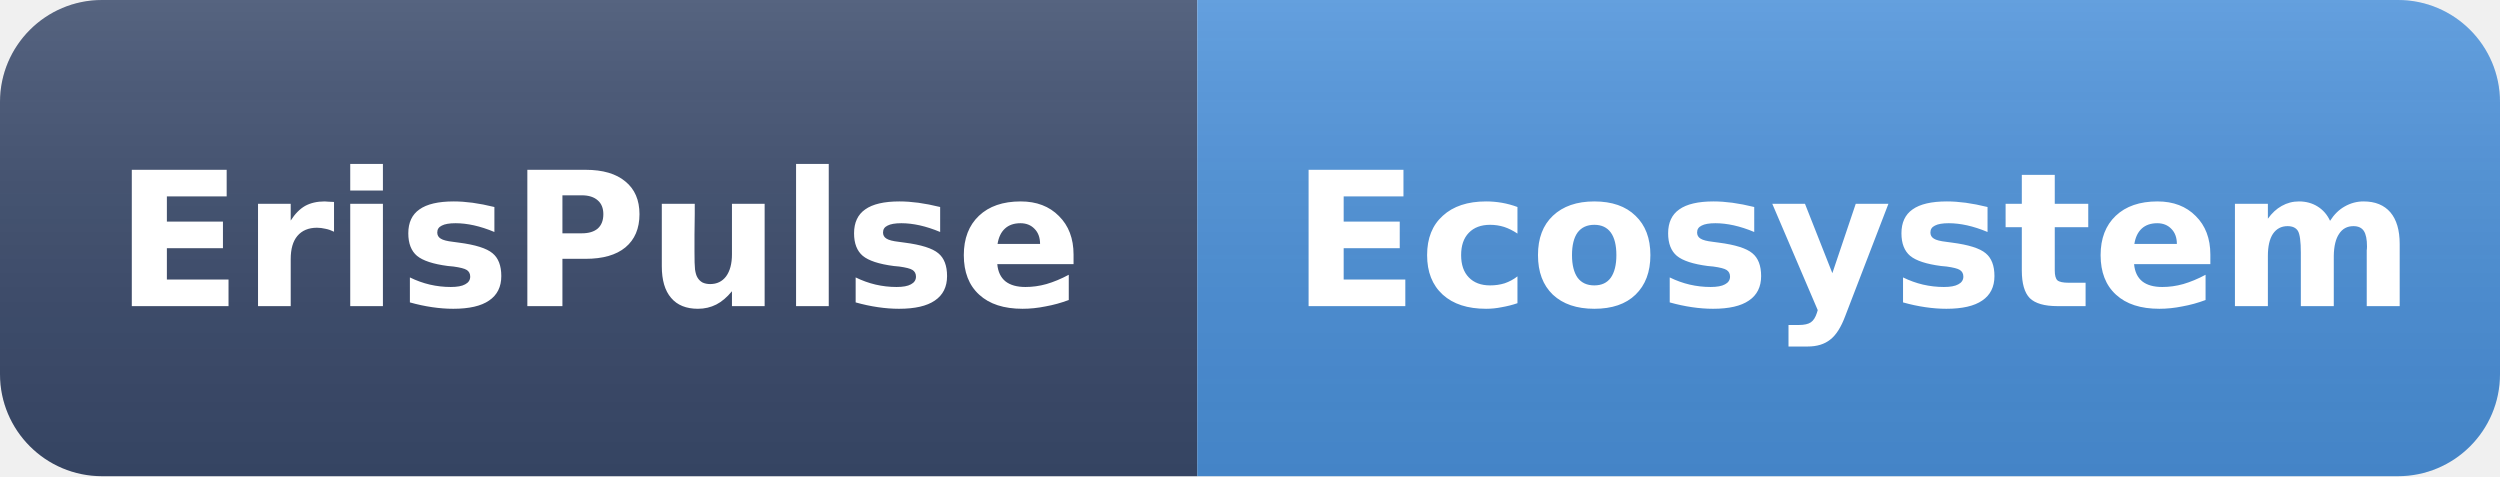
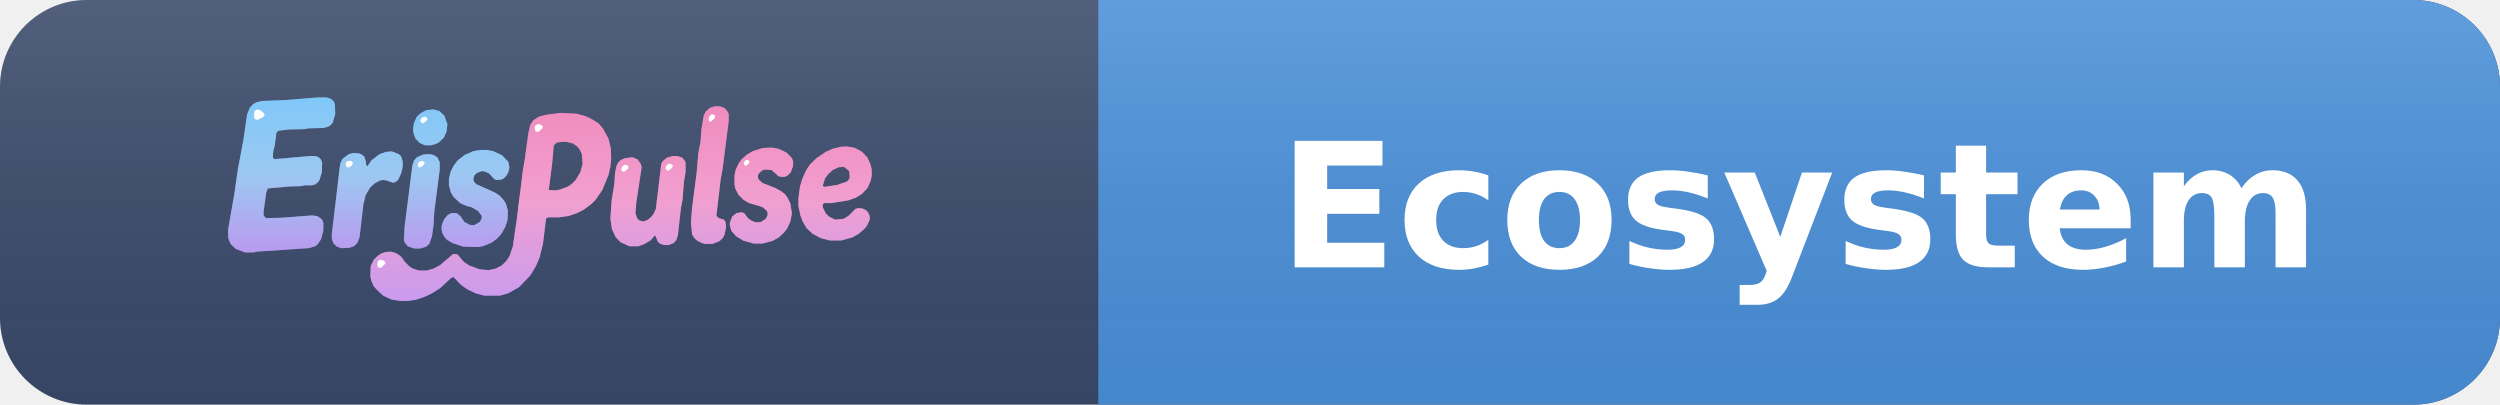
- <svg xmlns="http://www.w3.org/2000/svg" width="147" height="28" viewBox="0 0 147 28" role="img" aria-label="ErisPulse: Ecosystem">
-   <linearGradient id="g" x2="0" y2="1">
-     <stop offset="0" stop-color="#ffffff" stop-opacity=".14" />
-     <stop offset="1" stop-color="#000000" stop-opacity=".08" />
+ <svg xmlns="http://www.w3.org/2000/svg" width="173" height="28" viewBox="0 0 173 28" role="img" aria-label="ErisPulse Ecosystem">
+   <linearGradient id="sheen" x2="0" y2="1">
+     <stop offset="0" stop-color="#ffffff" stop-opacity=".12" />
+     <stop offset="1" stop-color="#000000" stop-opacity=".06" />
  </linearGradient>
-   <clipPath id="c">
-     <rect width="147" height="28" rx="6" fill="#fff" />
+   <clipPath id="clip">
+     <rect width="173" height="28" rx="6" />
  </clipPath>
-   <g clip-path="url(#c)">
-     <rect width="70.4" height="28" fill="#3A4A6B" />
-     <rect x="70.4" width="77.1" height="28" fill="#4A90D9" />
-     <rect width="147" height="28" fill="url(#g)" />
+   <g clip-path="url(#clip)">
+     <rect width="173" height="28" fill="#3A4A6B" />
+     <rect x="76" width="97" height="28" fill="#4A90D9" />
+     <rect width="173" height="28" fill="url(#sheen)" />
  </g>
-   <g fill="#fff" text-anchor="middle" font-family="Verdana,Geneva,DejaVu Sans,sans-serif" font-size="11" font-weight="700">
-     <text x="35.2" y="18">ErisPulse</text>
-     <text x="108.95" y="18">Ecosystem</text>
+   <svg x="15" y="6" width="46" height="16" viewBox="190 740 1720 600">
+     <defs>
+       <linearGradient id="eris-blue" gradientUnits="userSpaceOnUse" x1="0" y1="770" x2="0" y2="1165">
+         <stop offset="0" stop-color="#80C8F8" />
+         <stop offset=".50" stop-color="#9CC8F2" />
+         <stop offset="1" stop-color="#B99BEF" />
+       </linearGradient>
+       <linearGradient id="pulse-pink" gradientUnits="userSpaceOnUse" x1="0" y1="790" x2="0" y2="1300">
+         <stop offset="0" stop-color="#F08CBD" />
+         <stop offset=".48" stop-color="#F19FD0" />
+         <stop offset="1" stop-color="#C99BEF" />
+       </linearGradient>
+       <pattern id="speckles" width="12" height="12" patternUnits="userSpaceOnUse">
+         <circle cx="2" cy="3" r=".55" fill="#7569A7" opacity=".10" />
+         <circle cx="8" cy="9" r=".45" fill="#7569A7" opacity=".07" />
+       </pattern>
+       <style>
+       .letter {
+         transform-box: fill-box;
+         transform-origin: center;
+       }
+       .texture {
+         pointer-events: none;
+         opacity: .45;
+       }
+       .highlight {
+         fill: #fff;
+         pointer-events: none;
+       }
+     </style>
+     </defs>
+     <g id="letter-E" class="letter" data-letter="E">
+       <path id="shape-E" fill="url(#eris-blue)" fill-rule="evenodd" d="         M 483.00 771.00         L 473.00 768.00         L 449.00 768.00         L 361.00 775.00         L 305.00 777.00         L 289.00 781.00         L 281.00 786.00         L 273.00 795.00         L 266.00 813.00         L 257.00 876.00         L 242.00 956.00         L 233.00 1019.00         L 217.00 1110.00         L 217.00 1131.00         L 220.00 1141.00         L 225.00 1150.00         L 237.00 1161.00         L 261.00 1170.00         L 284.00 1170.00         L 291.00 1168.00         L 425.00 1159.00         L 443.00 1154.00         L 450.00 1148.00         L 458.00 1136.00         L 464.00 1114.00         L 464.00 1093.00         L 460.00 1084.00         L 449.00 1076.00         L 435.00 1074.00         L 356.00 1080.00         L 315.00 1081.00         L 309.00 1074.00         L 309.00 1064.00         L 316.00 1014.00         L 320.00 1004.00         L 374.00 999.00         L 406.00 998.00         L 415.00 996.00         L 433.00 996.00         L 442.00 994.00         L 450.00 988.00         L 454.00 982.00         L 460.00 963.00         L 461.00 938.00         L 458.00 929.00         L 452.00 923.00         L 443.00 920.00         L 429.00 920.00         L 337.00 928.00         L 333.00 924.00         L 334.00 908.00         L 338.00 892.00         L 342.00 861.00         L 344.00 857.00         L 349.00 854.00         L 376.00 851.00         L 416.00 850.00         L 425.00 848.00         L 466.00 847.00         L 480.00 842.00         L 488.00 834.00         L 495.00 811.00         L 494.00 785.00         L 491.00 778.00         Z       " />
+       <use href="#shape-E" class="texture" fill="url(#speckles)" />
+       <path class="highlight" d="         M 286.00 802.00         L 293.00 799.00         L 300.00 801.00         L 308.00 807.00         L 312.00 813.00         L 309.00 818.00         L 303.00 821.00         L 296.00 825.00         L 289.00 826.00         L 285.00 821.00         L 284.00 813.00         Z       " />
+     </g>
+     <g id="letter-r" class="letter" data-letter="r">
+       <path id="shape-r" fill="url(#eris-blue)" fill-rule="evenodd" d="         M 660.00 915.00         L 642.00 908.00         L 627.00 909.00         L 610.00 915.00         L 589.00 931.00         L 578.00 947.00         L 575.00 942.00         L 574.00 932.00         L 570.00 921.00         L 562.00 915.00         L 556.00 913.00         L 543.00 912.00         L 530.00 915.00         L 514.00 927.00         L 509.00 937.00         L 507.00 946.00         L 486.00 1123.00         L 486.00 1133.00         L 490.00 1146.00         L 499.00 1155.00         L 511.00 1159.00         L 532.00 1158.00         L 543.00 1154.00         L 552.00 1146.00         L 558.00 1131.00         L 568.00 1045.00         L 574.00 1021.00         L 586.00 1001.00         L 597.00 991.00         L 610.00 984.00         L 618.00 982.00         L 627.00 983.00         L 644.00 989.00         L 650.00 988.00         L 658.00 982.00         L 666.00 965.00         L 670.00 948.00         L 670.00 934.00         L 666.00 921.00         Z       " />
+       <use href="#shape-r" class="texture" fill="url(#speckles)" />
+       <path class="highlight" d="         M 524.00 935.00         L 530.00 932.00         L 537.00 933.00         L 541.00 937.00         L 539.00 943.00         L 533.00 948.00         L 527.00 950.00         L 523.00 946.00         L 522.00 940.00         Z       " />
+     </g>
+     <g id="letter-i-dot" class="letter" data-letter="i-dot">
+       <path id="shape-i-dot" fill="url(#eris-blue)" d="         M 765.00 803.00         L 750.00 799.00         L 731.00 801.00         L 716.00 809.00         L 706.00 819.00         L 699.00 835.00         L 697.00 851.00         L 698.00 860.00         L 703.00 874.00         L 714.00 886.00         L 728.00 892.00         L 745.00 892.00         L 762.00 886.00         L 777.00 872.00         L 784.00 856.00         L 786.00 837.00         L 778.00 815.00         Z       " />
+       <use href="#shape-i-dot" class="texture" fill="url(#speckles)" />
+       <path class="highlight" d="         M 717.00 824.00         L 722.00 819.00         L 728.00 818.00         L 734.00 821.00         L 734.00 826.00         L 729.00 831.00         L 723.00 835.00         L 718.00 833.00         L 716.00 829.00         Z       " />
+     </g>
+     <g id="letter-i" class="letter" data-letter="i">
+       <path id="shape-i" fill="url(#eris-blue)" fill-rule="evenodd" d="         M 741.00 915.00         L 723.00 916.00         L 707.00 923.00         L 699.00 932.00         L 695.00 945.00         L 675.00 1103.00         L 673.00 1138.00         L 675.00 1144.00         L 683.00 1154.00         L 700.00 1160.00         L 715.00 1160.00         L 731.00 1155.00         L 739.00 1148.00         L 746.00 1128.00         L 750.00 1099.00         L 752.00 1064.00         L 766.00 956.00         L 766.00 936.00         L 760.00 923.00         L 749.00 917.00         Z       " />
+       <use href="#shape-i" class="texture" fill="url(#speckles)" />
+       <path class="highlight" d="         M 711.00 937.00         L 716.00 933.00         L 722.00 933.00         L 727.00 936.00         L 726.00 941.00         L 720.00 947.00         L 714.00 950.00         L 710.00 947.00         L 709.00 942.00         Z       " />
+     </g>
+     <g id="letter-s" class="letter" data-letter="s">
+       <path id="shape-s" fill="url(#eris-blue)" fill-rule="evenodd" d="         M 904.00 907.00         L 886.00 904.00         L 872.00 904.00         L 854.00 907.00         L 831.00 917.00         L 813.00 931.00         L 803.00 944.00         L 795.00 959.00         L 790.00 979.00         L 790.00 996.00         L 795.00 1014.00         L 802.00 1026.00         L 819.00 1042.00         L 837.00 1050.00         L 847.00 1052.00         L 865.00 1062.00         L 875.00 1075.00         L 875.00 1082.00         L 870.00 1091.00         L 856.00 1099.00         L 845.00 1099.00         L 830.00 1091.00         L 820.00 1076.00         L 810.00 1068.00         L 796.00 1068.00         L 787.00 1073.00         L 779.00 1082.00         L 774.00 1092.00         L 771.00 1102.00         L 771.00 1112.00         L 773.00 1120.00         L 779.00 1131.00         L 786.00 1138.00         L 800.00 1146.00         L 827.00 1155.00         L 867.00 1156.00         L 878.00 1154.00         L 900.00 1145.00         L 915.00 1134.00         L 926.00 1122.00         L 936.00 1104.00         L 942.00 1086.00         L 943.00 1062.00         L 938.00 1044.00         L 932.00 1034.00         L 922.00 1023.00         L 910.00 1015.00         L 861.00 993.00         L 856.00 988.00         L 853.00 981.00         L 856.00 970.00         L 862.00 964.00         L 875.00 959.00         L 883.00 960.00         L 894.00 965.00         L 908.00 980.00         L 913.00 982.00         L 926.00 981.00         L 932.00 978.00         L 939.00 971.00         L 944.00 962.00         L 947.00 950.00         L 944.00 935.00         L 928.00 918.00         Z       " />
+       <use href="#shape-s" class="texture" fill="url(#speckles)" />
+     </g>
+     <g id="letter-P" class="letter" data-letter="P">
+       <path id="shape-P" fill="url(#pulse-pink)" fill-rule="evenodd" d="         M 1162.00 825.00         L 1146.00 817.00         L 1121.00 810.00         L 1079.00 808.00         L 1041.00 813.00         L 1023.00 818.00         L 1009.00 827.00         L 1001.00 839.00         L 996.00 861.00         L 987.00 927.00         L 981.00 963.00         L 976.00 1005.00         L 971.00 1043.00         L 966.00 1085.00         L 962.00 1111.00         L 956.00 1154.00         L 947.00 1180.00         L 939.00 1192.00         L 927.00 1204.00         L 911.00 1212.00         L 893.00 1216.00         L 870.00 1214.00         L 843.00 1204.00         L 829.00 1195.00         L 812.00 1175.00         L 801.00 1174.00         L 767.00 1203.00         L 750.00 1212.00         L 733.00 1217.00         L 712.00 1217.00         L 696.00 1212.00         L 687.00 1206.00         L 676.00 1195.00         L 666.00 1181.00         L 655.00 1173.00         L 640.00 1168.00         L 625.00 1169.00         L 614.00 1173.00         L 604.00 1180.00         L 595.00 1189.00         L 587.00 1205.00         L 586.00 1233.00         L 589.00 1245.00         L 595.00 1258.00         L 602.00 1266.00         L 619.00 1282.00         L 640.00 1292.00         L 665.00 1296.00         L 683.00 1296.00         L 704.00 1293.00         L 730.00 1284.00         L 748.00 1275.00         L 768.00 1262.00         L 796.00 1236.00         L 802.00 1234.00         L 821.00 1254.00         L 838.00 1266.00         L 859.00 1276.00         L 881.00 1282.00         L 923.00 1282.00         L 944.00 1276.00         L 972.00 1260.00         L 1001.00 1230.00         L 1016.00 1205.00         L 1025.00 1184.00         L 1034.00 1148.00         L 1042.00 1082.00         L 1048.00 1079.00         L 1076.00 1079.00         L 1102.00 1075.00         L 1122.00 1068.00         L 1140.00 1059.00         L 1160.00 1044.00         L 1170.00 1034.00         L 1188.00 1008.00         L 1204.00 969.00         L 1209.00 947.00         L 1211.00 927.00         L 1210.00 899.00         L 1204.00 875.00         L 1190.00 849.00         L 1178.00 835.00         Z         M 1111.00 887.00         L 1123.00 895.00         L 1130.00 904.00         L 1135.00 915.00         L 1137.00 940.00         L 1131.00 962.00         L 1119.00 982.00         L 1108.00 993.00         L 1097.00 1000.00         L 1078.00 1007.00         L 1065.00 1009.00         L 1049.00 1008.00         L 1058.00 938.00         L 1062.00 892.00         L 1070.00 885.00         L 1083.00 883.00         L 1095.00 883.00         Z       " />
+       <use href="#shape-P" class="texture" fill="url(#speckles)" />
+       <path class="highlight" d="         M 1014.00 841.00         L 1020.00 837.00         L 1027.00 838.00         L 1033.00 842.00         L 1033.00 847.00         L 1028.00 852.00         L 1022.00 857.00         L 1016.00 857.00         L 1013.00 852.00         L 1012.00 846.00         Z       " />
+       <path class="highlight" d="         M 606.00 1192.00         L 612.00 1189.00         L 618.00 1190.00         L 624.00 1194.00         L 625.00 1199.00         L 620.00 1204.00         L 614.00 1210.00         L 608.00 1210.00         L 605.00 1206.00         L 604.00 1200.00         Z       " />
+     </g>
+     <g id="letter-u" class="letter" data-letter="u">
+       <path id="shape-u" fill="url(#pulse-pink)" fill-rule="evenodd" d="         M 1395.00 924.00         L 1383.00 920.00         L 1371.00 920.00         L 1356.00 924.00         L 1345.00 933.00         L 1341.00 940.00         L 1327.00 1057.00         L 1321.00 1070.00         L 1315.00 1078.00         L 1305.00 1086.00         L 1294.00 1090.00         L 1284.00 1087.00         L 1278.00 1081.00         L 1274.00 1068.00         L 1276.00 1042.00         L 1290.00 949.00         L 1288.00 941.00         L 1280.00 929.00         L 1266.00 923.00         L 1245.00 926.00         L 1235.00 931.00         L 1229.00 937.00         L 1224.00 948.00         L 1221.00 965.00         L 1219.00 993.00         L 1212.00 1037.00         L 1209.00 1082.00         L 1213.00 1110.00         L 1223.00 1131.00         L 1236.00 1144.00         L 1258.00 1154.00         L 1282.00 1154.00         L 1298.00 1148.00         L 1314.00 1138.00         L 1325.00 1125.00         L 1332.00 1142.00         L 1337.00 1147.00         L 1348.00 1151.00         L 1359.00 1151.00         L 1373.00 1146.00         L 1380.00 1138.00         L 1384.00 1126.00         L 1392.00 1055.00         L 1396.00 1034.00         L 1400.00 985.00         L 1404.00 962.00         L 1404.00 937.00         L 1402.00 932.00         Z       " />
+       <use href="#shape-u" class="texture" fill="url(#speckles)" />
+       <path class="highlight" d="         M 1240.00 947.00         L 1245.00 943.00         L 1251.00 943.00         L 1256.00 947.00         L 1255.00 952.00         L 1250.00 957.00         L 1244.00 961.00         L 1239.00 959.00         L 1237.00 954.00         Z       " />
+       <path class="highlight" d="         M 1355.00 944.00         L 1360.00 940.00         L 1366.00 940.00         L 1371.00 944.00         L 1370.00 949.00         L 1365.00 954.00         L 1359.00 958.00         L 1354.00 956.00         L 1352.00 951.00         Z       " />
+     </g>
+     <g id="letter-l" class="letter" data-letter="l">
+       <path id="shape-l" fill="url(#pulse-pink)" fill-rule="evenodd" d="         M 1494.00 791.00         L 1479.00 791.00         L 1467.00 795.00         L 1456.00 805.00         L 1451.00 816.00         L 1445.00 853.00         L 1443.00 882.00         L 1437.00 914.00         L 1433.00 962.00         L 1421.00 1054.00         L 1418.00 1093.00         L 1421.00 1124.00         L 1428.00 1134.00         L 1435.00 1140.00         L 1447.00 1146.00         L 1456.00 1148.00         L 1474.00 1148.00         L 1493.00 1140.00         L 1501.00 1132.00         L 1505.00 1124.00         L 1509.00 1106.00         L 1508.00 1092.00         L 1504.00 1085.00         L 1490.00 1081.00         L 1484.00 1075.00         L 1495.00 981.00         L 1500.00 954.00         L 1516.00 829.00         L 1516.00 811.00         L 1512.00 803.00         L 1506.00 796.00         Z       " />
+       <use href="#shape-l" class="texture" fill="url(#speckles)" />
+       <path class="highlight" d="         M 1466.00 817.00         L 1471.00 812.00         L 1477.00 812.00         L 1481.00 816.00         L 1480.00 821.00         L 1475.00 826.00         L 1469.00 831.00         L 1465.00 829.00         L 1464.00 824.00         Z       " />
+     </g>
+     <g id="letter-s2" class="letter" data-letter="s2">
+       <path id="shape-s2" fill="url(#pulse-pink)" fill-rule="evenodd" d="         M 1645.00 901.00         L 1628.00 898.00         L 1605.00 899.00         L 1579.00 907.00         L 1562.00 917.00         L 1549.00 929.00         L 1542.00 939.00         L 1534.00 956.00         L 1531.00 970.00         L 1531.00 994.00         L 1533.00 1004.00         L 1541.00 1020.00         L 1555.00 1034.00         L 1569.00 1042.00         L 1603.00 1052.00         L 1614.00 1061.00         L 1617.00 1067.00         L 1617.00 1073.00         L 1613.00 1082.00         L 1600.00 1091.00         L 1592.00 1092.00         L 1583.00 1091.00         L 1574.00 1087.00         L 1566.00 1081.00         L 1556.00 1068.00         L 1550.00 1066.00         L 1536.00 1068.00         L 1525.00 1077.00         L 1519.00 1093.00         L 1519.00 1101.00         L 1523.00 1114.00         L 1535.00 1128.00         L 1555.00 1140.00         L 1581.00 1147.00         L 1604.00 1147.00         L 1630.00 1140.00         L 1646.00 1131.00         L 1660.00 1118.00         L 1667.00 1109.00         L 1676.00 1090.00         L 1680.00 1069.00         L 1676.00 1043.00         L 1668.00 1027.00         L 1662.00 1019.00         L 1652.00 1011.00         L 1635.00 1002.00         L 1604.00 990.00         L 1594.00 981.00         L 1592.00 977.00         L 1592.00 969.00         L 1596.00 963.00         L 1605.00 956.00         L 1610.00 955.00         L 1627.00 956.00         L 1645.00 972.00         L 1651.00 974.00         L 1661.00 974.00         L 1668.00 971.00         L 1677.00 962.00         L 1683.00 946.00         L 1683.00 933.00         L 1680.00 925.00         L 1666.00 911.00         Z       " />
+       <use href="#shape-s2" class="texture" fill="url(#speckles)" />
+       <path class="highlight" d="         M 1557.00 934.00         L 1561.00 930.00         L 1566.00 930.00         L 1570.00 934.00         L 1569.00 938.00         L 1565.00 942.00         L 1560.00 945.00         L 1556.00 943.00         L 1555.00 939.00         Z       " />
+     </g>
+     <g id="letter-e" class="letter" data-letter="e">
+       <path id="shape-e" fill="url(#pulse-pink)" fill-rule="evenodd" d="         M 1844.00 899.00         L 1822.00 895.00         L 1806.00 896.00         L 1786.00 901.00         L 1768.00 909.00         L 1743.00 926.00         L 1726.00 943.00         L 1717.00 957.00         L 1707.00 979.00         L 1701.00 999.00         L 1697.00 1029.00         L 1697.00 1049.00         L 1702.00 1074.00         L 1708.00 1090.00         L 1718.00 1107.00         L 1734.00 1122.00         L 1755.00 1133.00         L 1778.00 1139.00         L 1808.00 1139.00         L 1837.00 1131.00         L 1853.00 1122.00         L 1869.00 1108.00         L 1875.00 1100.00         L 1882.00 1085.00         L 1882.00 1076.00         L 1878.00 1067.00         L 1873.00 1061.00         L 1863.00 1056.00         L 1852.00 1055.00         L 1845.00 1057.00         L 1827.00 1075.00         L 1814.00 1083.00         L 1792.00 1085.00         L 1776.00 1077.00         L 1768.00 1069.00         L 1760.00 1053.00         L 1760.00 1045.00         L 1764.00 1042.00         L 1781.00 1042.00         L 1826.00 1035.00         L 1846.00 1028.00         L 1862.00 1018.00         L 1876.00 1003.00         L 1884.00 985.00         L 1887.00 972.00         L 1887.00 955.00         L 1884.00 942.00         L 1876.00 924.00         L 1862.00 909.00         Z         M 1827.00 957.00         L 1829.00 961.00         L 1830.00 973.00         L 1829.00 979.00         L 1823.00 986.00         L 1797.00 995.00         L 1764.00 1000.00         L 1760.00 997.00         L 1766.00 978.00         L 1774.00 967.00         L 1786.00 956.00         L 1801.00 949.00         L 1815.00 948.00         Z       " />
+       <use href="#shape-e" class="texture" fill="url(#speckles)" />
+     </g>
+   </svg>
+   <g fill="#fff" text-anchor="middle" font-family="Verdana,Geneva,DejaVu Sans,sans-serif" font-size="12" font-weight="700">
+     <text x="124.5" y="18.5">Ecosystem</text>
  </g>
</svg>
